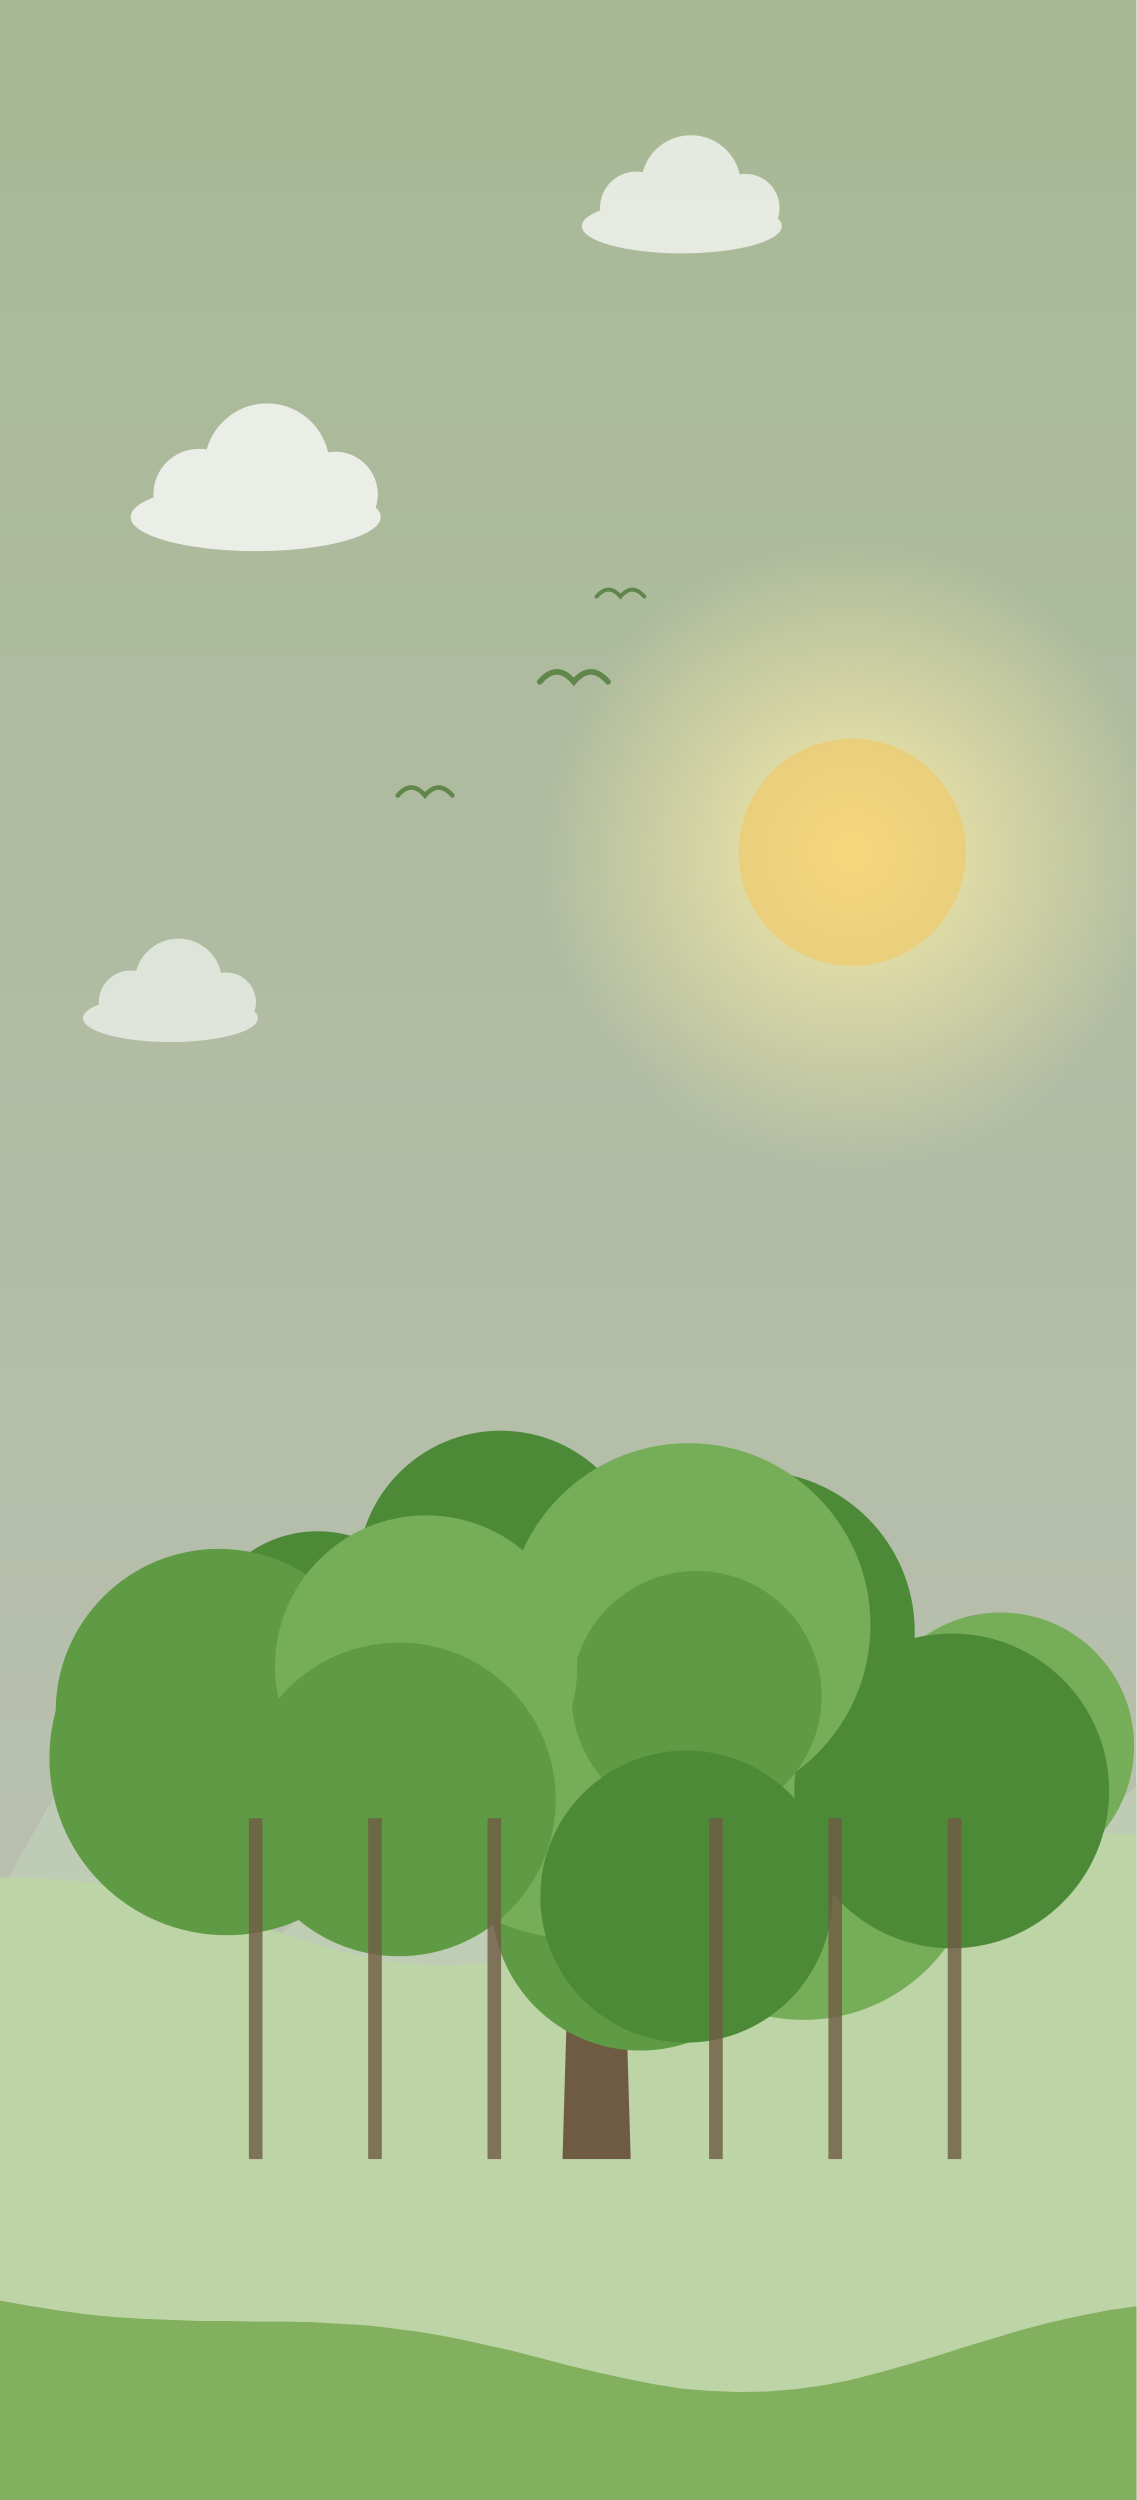
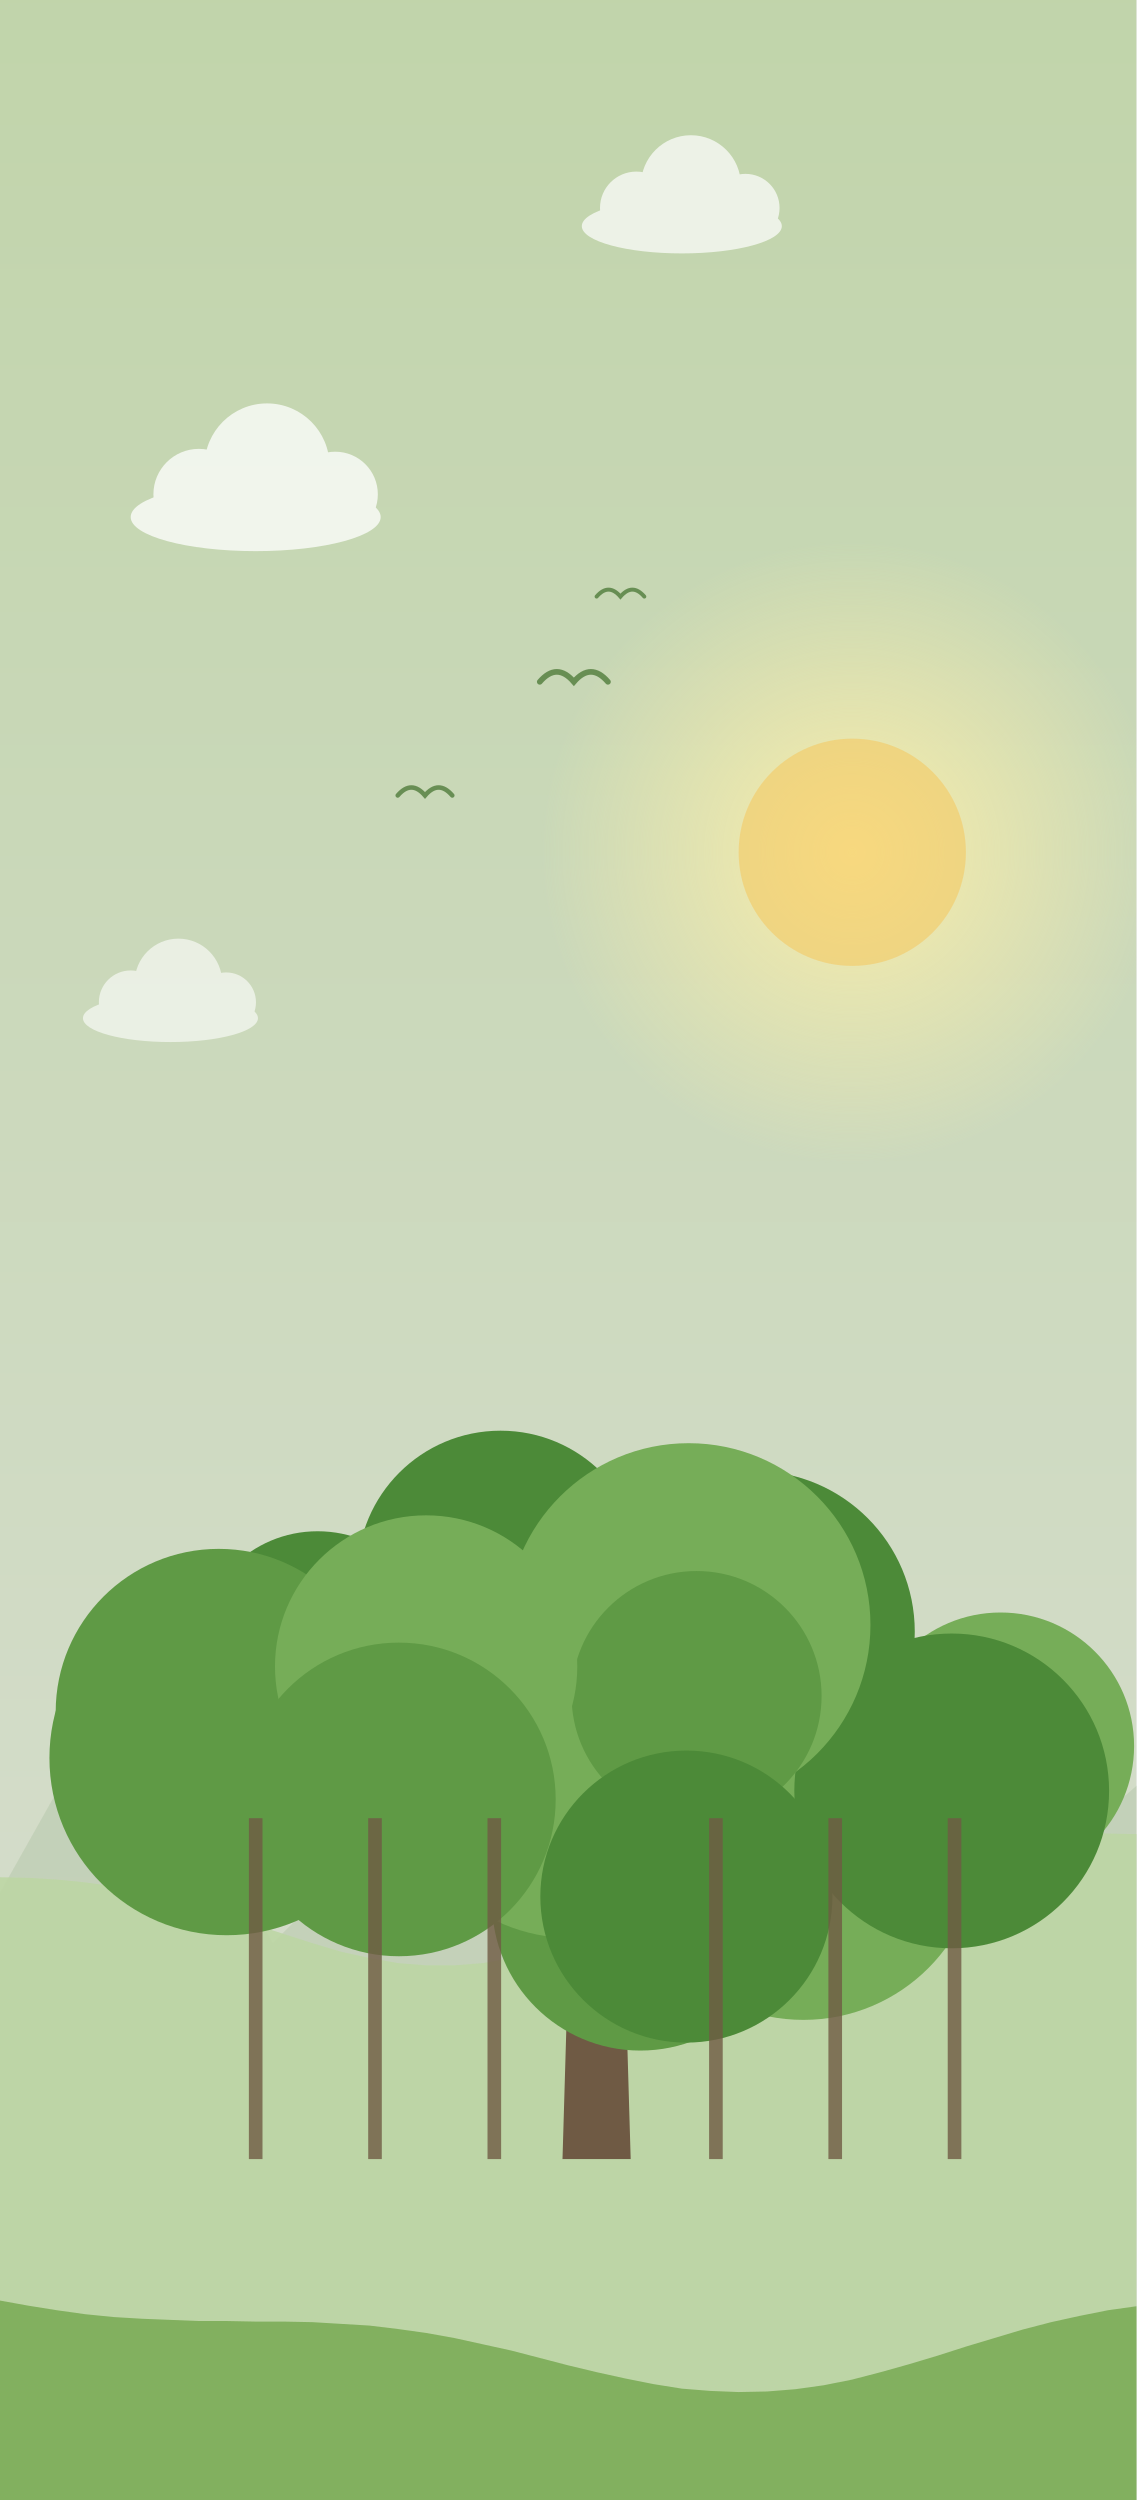
<svg xmlns="http://www.w3.org/2000/svg" viewBox="0 -80 200 440" preserveAspectRatio="xMidYMax slice">
  <defs>
    <linearGradient id="fk" x1="0" y1="0" x2="0" y2="1">
-       <stop offset="0" stop-color="#a7b893" />
-       <stop offset="1" stop-color="#bec2b8" />
+       <stop offset="0" stop-color="#c0d4a9" />
+       <stop offset="1" stop-color="#dadfd4" />
    </linearGradient>
    <radialGradient id="fg">
      <stop offset="0" stop-color="#fff0a8" stop-opacity=".9" />
      <stop offset="1" stop-color="#fff0a8" stop-opacity="0" />
    </radialGradient>
  </defs>
  <rect y="-100" width="200" height="470" fill="url(#fk)" />
  <circle cx="150" cy="70" r="55" fill="url(#fg)" />
  <g fill="#ffffff" opacity="0.75" transform="translate(45,5) scale(1.0)">
    <ellipse cx="0" cy="6" rx="22" ry="6" />
    <circle cx="-10" cy="2" r="8" />
    <circle cx="2" cy="-3" r="11" />
    <circle cx="14" cy="2" r="7.5" />
  </g>
  <g fill="#ffffff" opacity="0.7" transform="translate(120,-45) scale(0.8)">
    <ellipse cx="0" cy="6" rx="22" ry="6" />
    <circle cx="-10" cy="2" r="8" />
    <circle cx="2" cy="-3" r="11" />
    <circle cx="14" cy="2" r="7.5" />
  </g>
  <g fill="#ffffff" opacity="0.6" transform="translate(30,95) scale(0.7)">
    <ellipse cx="0" cy="6" rx="22" ry="6" />
    <circle cx="-10" cy="2" r="8" />
    <circle cx="2" cy="-3" r="11" />
    <circle cx="14" cy="2" r="7.5" />
  </g>
  <path d="M0,0 q3,-3.5 6,0 q3,-3.5 6,0" fill="none" stroke="#3f6f2a" stroke-width="1" stroke-linecap="round" opacity=".7" transform="translate(95,40) scale(1)" />
  <path d="M0,0 q3,-3.5 6,0 q3,-3.5 6,0" fill="none" stroke="#3f6f2a" stroke-width="1" stroke-linecap="round" opacity=".7" transform="translate(70,60) scale(0.8)" />
  <path d="M0,0 q3,-3.5 6,0 q3,-3.5 6,0" fill="none" stroke="#3f6f2a" stroke-width="1" stroke-linecap="round" opacity=".7" transform="translate(105,25) scale(0.7)" />
  <path d="M-5 360 L-5 262 L22 214 L48 262 L74 236 L100 262 L134 222 L168 262 L205 230 L205 360Z" fill="#c1cfb6" opacity=".85" />
  <circle cx="150" cy="70" r="20" fill="#f6c453" opacity="0.5" />
  <path d="M-5 360 L-5 250 L-5 250.3 L0 250.4 L5 250.5 L10 250.8 L15 251.3 L20 252.0 L25 253.0 L30 254.2 L35 255.6 L40 257.1 L45 258.8 L50 260.4 L55 262.0 L60 263.5 L65 264.6 L70 265.5 L75 265.9 L80 265.9 L85 265.5 L90 264.6 L95 263.2 L100 261.5 L105 259.4 L110 257.2 L115 254.7 L120 252.3 L125 249.8 L130 247.6 L135 245.6 L140 243.8 L145 242.5 L150 241.4 L155 240.8 L160 240.5 L165 240.5 L170 240.7 L175 241.0 L180 241.5 L185 242.0 L190 242.4 L195 242.7 L200 242.8 L205 242.8 L205 360Z" fill="#bcd6a4" opacity="0.9" />
  <path d="M99.0 300 L100.5 249.0 L109.5 249.0 L111.0 300Z" fill="#6f5a44" />
  <circle cx="109.4" cy="247.1" r="24.9" fill="#5f9a45" />
  <circle cx="55.9" cy="210.6" r="21.1" fill="#4c8a38" />
  <circle cx="176.1" cy="227.3" r="23.5" fill="#76ad58" />
  <circle cx="112.7" cy="254.8" r="26.1" fill="#5f9a45" />
  <circle cx="132.7" cy="207.2" r="28.3" fill="#4c8a38" />
  <circle cx="141.4" cy="244.4" r="31.1" fill="#76ad58" />
  <circle cx="38.5" cy="221.3" r="28.7" fill="#5f9a45" />
  <circle cx="167.5" cy="235.2" r="27.7" fill="#4c8a38" />
  <circle cx="100.7" cy="230.0" r="31.1" fill="#76ad58" />
  <circle cx="39.9" cy="229.4" r="31.2" fill="#5f9a45" />
  <circle cx="88.1" cy="197.0" r="25.2" fill="#4c8a38" />
  <circle cx="121.2" cy="206.0" r="32.0" fill="#76ad58" />
  <circle cx="122.6" cy="218.5" r="22.0" fill="#5f9a45" />
  <circle cx="120.8" cy="253.8" r="25.7" fill="#4c8a38" />
  <circle cx="75.0" cy="213.3" r="26.6" fill="#76ad58" />
  <circle cx="70.2" cy="236.7" r="27.6" fill="#5f9a45" />
  <path d="M45.0 240.0 L45.0 300" stroke="#6f5a44" stroke-width="2.4" opacity=".8" />
  <path d="M66.0 240.0 L66.0 300" stroke="#6f5a44" stroke-width="2.4" opacity=".8" />
  <path d="M87.0 240.0 L87.0 300" stroke="#6f5a44" stroke-width="2.4" opacity=".8" />
  <path d="M126.0 240.0 L126.0 300" stroke="#6f5a44" stroke-width="2.4" opacity=".8" />
  <path d="M147.0 240.0 L147.0 300" stroke="#6f5a44" stroke-width="2.4" opacity=".8" />
  <path d="M168.0 240.0 L168.0 300" stroke="#6f5a44" stroke-width="2.4" opacity=".8" />
  <path d="M-5 360 L-5 330 L-5 324.0 L0 324.9 L5 325.8 L10 326.6 L15 327.3 L20 327.8 L25 328.1 L30 328.3 L35 328.5 L40 328.5 L45 328.6 L50 328.6 L55 328.7 L60 329.0 L65 329.3 L70 329.9 L75 330.6 L80 331.5 L85 332.6 L90 333.7 L95 335.0 L100 336.3 L105 337.5 L110 338.6 L115 339.6 L120 340.4 L125 340.8 L130 341.0 L135 340.9 L140 340.5 L145 339.8 L150 338.8 L155 337.5 L160 336.1 L165 334.6 L170 333.0 L175 331.5 L180 330.0 L185 328.7 L190 327.6 L195 326.6 L200 325.9 L205 325.4 L205 360Z" fill="#82b05f" opacity="1" />
</svg>
